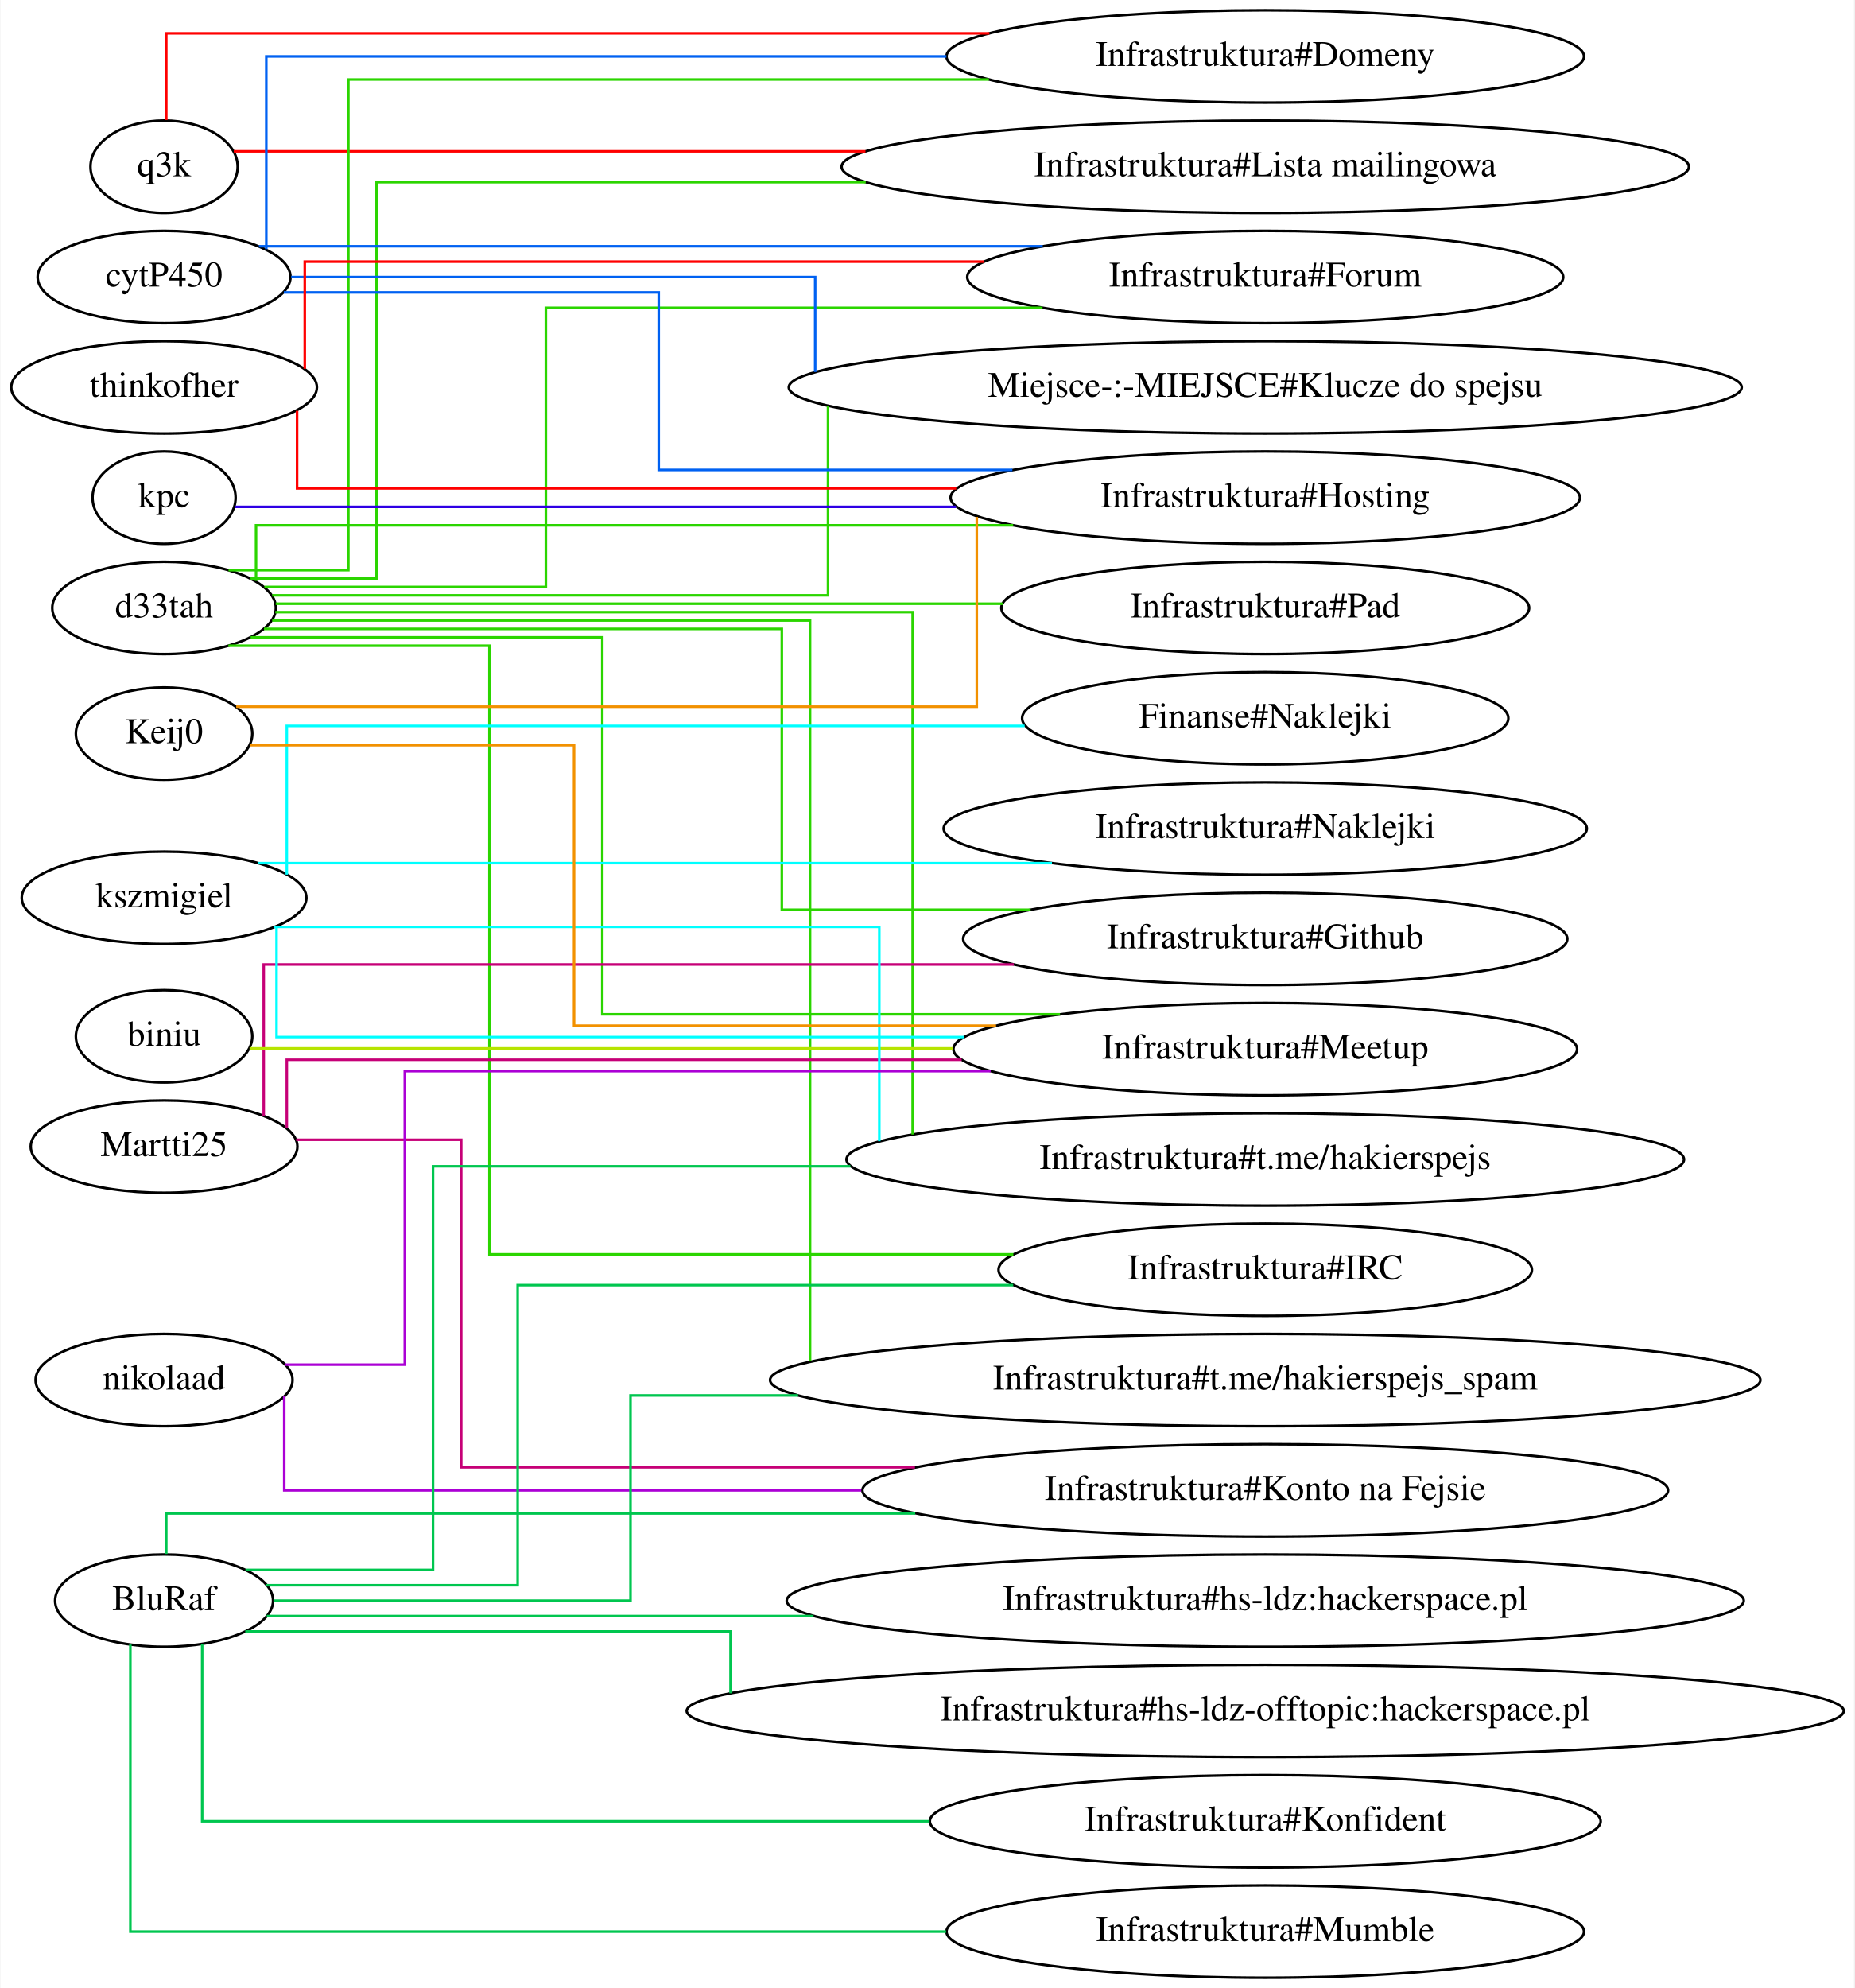
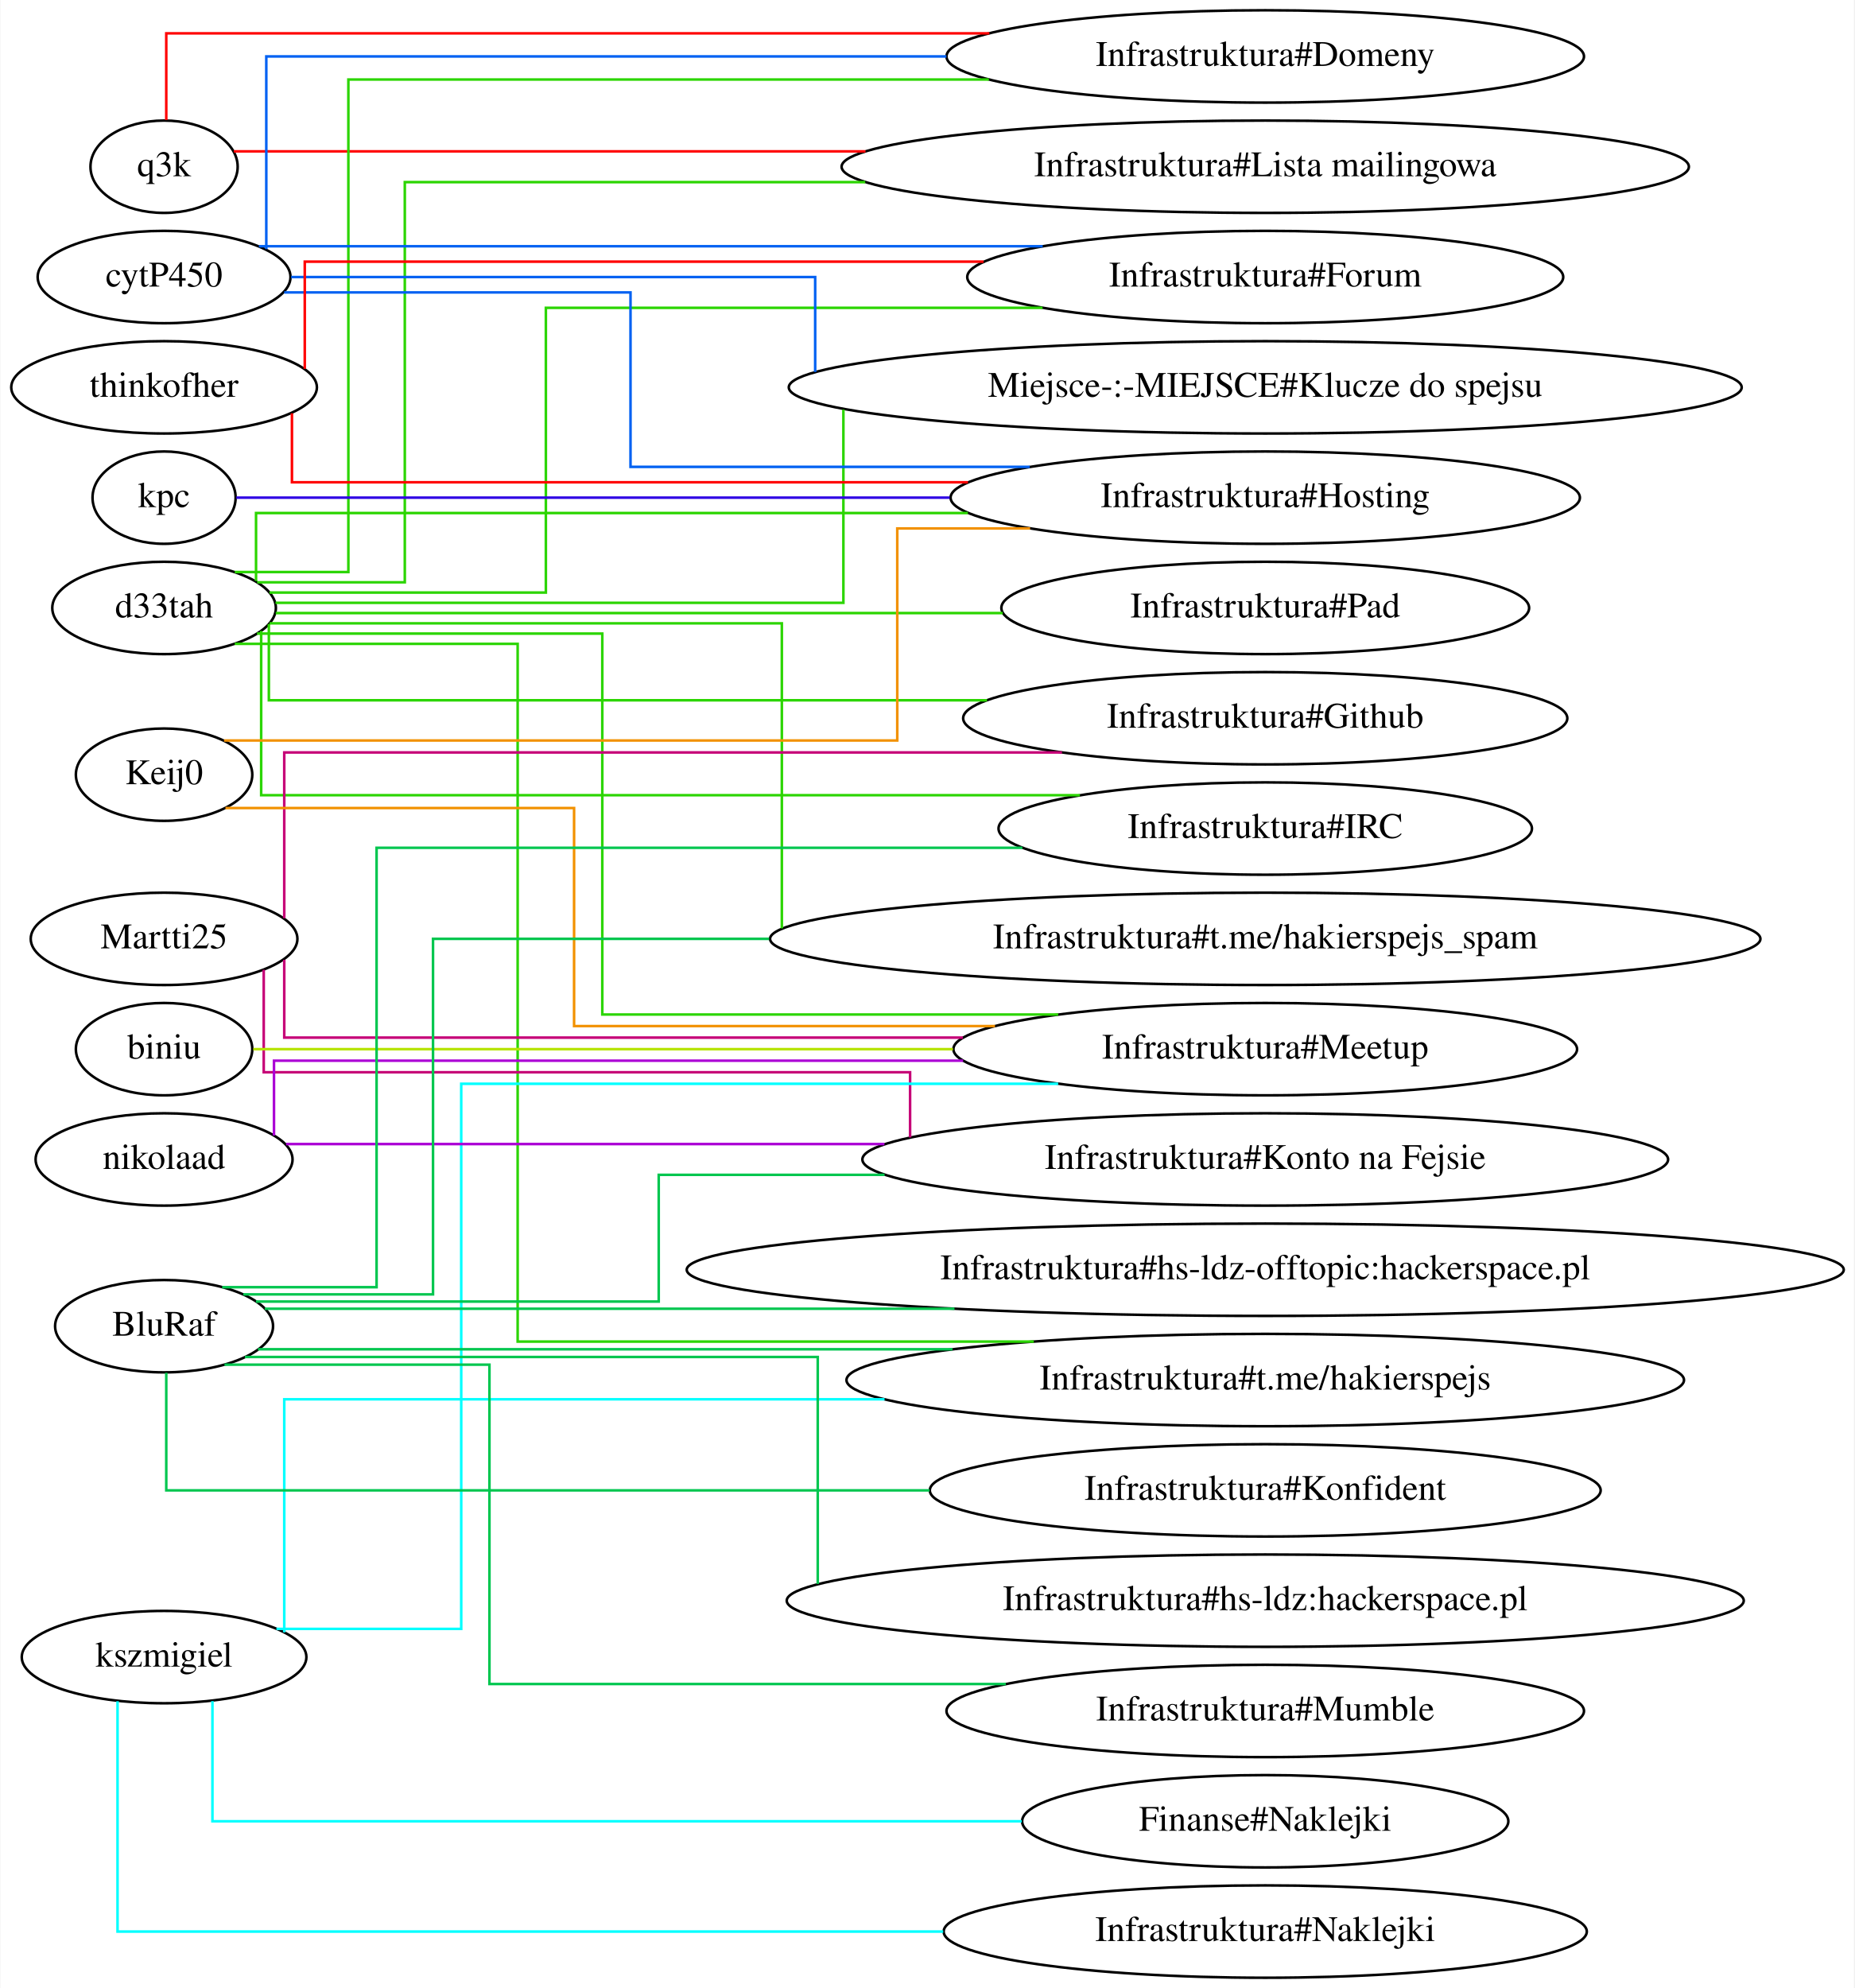
<svg xmlns="http://www.w3.org/2000/svg" width="723pt" height="775pt" viewBox="0.00 0.00 722.65 775.00">
  <g id="graph0" class="graph" transform="scale(1 1) rotate(0) translate(4 771)">
    <polygon fill="#ffffff" stroke="transparent" points="-4,4 -4,-771 718.649,-771 718.649,4 -4,4" />
    <g id="node1" class="node">
      <ellipse fill="none" stroke="#000000" cx="59.795" cy="-706" rx="28.695" ry="18" />
      <text text-anchor="middle" x="59.795" y="-702.3" font-family="Times,serif" font-size="14.00" fill="#000000">q3k</text>
    </g>
    <g id="node2" class="node">
+       <ellipse fill="none" stroke="#000000" cx="489.119" cy="-706" rx="165.171" ry="18" />
+       <text text-anchor="middle" x="489.119" y="-702.3" font-family="Times,serif" font-size="14.00" fill="#000000">Infrastruktura#Lista mailingowa</text>
+     </g>
+     <g id="edge1" class="edge">
+       <path fill="none" stroke="#ff0000" d="M86.977,-712C135.915,-712 242.234,-712 333.265,-712" />
+     </g>
+     <g id="node3" class="node">
      <ellipse fill="none" stroke="#000000" cx="489.119" cy="-749" rx="124.278" ry="18" />
      <text text-anchor="middle" x="489.119" y="-745.3" font-family="Times,serif" font-size="14.00" fill="#000000">Infrastruktura#Domeny</text>
    </g>
-     <g id="edge1" class="edge">
+     <g id="edge2" class="edge">
      <path fill="none" stroke="#ff0000" d="M60.649,-724.187C60.649,-739.182 60.649,-758 60.649,-758 60.649,-758 254.63,-758 381.551,-758" />
-     </g>
-     <g id="node3" class="node">
-       <ellipse fill="none" stroke="#000000" cx="489.119" cy="-706" rx="165.171" ry="18" />
-       <text text-anchor="middle" x="489.119" y="-702.3" font-family="Times,serif" font-size="14.00" fill="#000000">Infrastruktura#Lista mailingowa</text>
-     </g>
-     <g id="edge2" class="edge">
-       <path fill="none" stroke="#ff0000" d="M86.977,-712C135.915,-712 242.234,-712 333.265,-712" />
    </g>
    <g id="node4" class="node">
      <ellipse fill="none" stroke="#000000" cx="59.795" cy="-534" rx="43.592" ry="18" />
      <text text-anchor="middle" x="59.795" y="-530.3" font-family="Times,serif" font-size="14.00" fill="#000000">d33tah</text>
    </g>
-     <g id="edge7" class="edge">
-       <path fill="none" stroke="#2bd500" d="M84.926,-548.727C105.647,-548.727 131.649,-548.727 131.649,-548.727 131.649,-548.727 131.649,-740 131.649,-740 131.649,-740 276.127,-740 381.382,-740" />
-     </g>
-     <g id="edge13" class="edge">
-       <path fill="none" stroke="#2bd500" d="M93.495,-545.455C116.434,-545.455 142.649,-545.455 142.649,-545.455 142.649,-545.455 142.649,-700 142.649,-700 142.649,-700 241.333,-700 333.368,-700" />
+     <g id="edge10" class="edge">
+       <path fill="none" stroke="#2bd500" d="M96.081,-544C122.492,-544 153.649,-544 153.649,-544 153.649,-544 153.649,-700 153.649,-700 153.649,-700 245.564,-700 333.17,-700" />
+     </g>
+     <g id="edge4" class="edge">
+       <path fill="none" stroke="#2bd500" d="M87.37,-548C107.633,-548 131.649,-548 131.649,-548 131.649,-548 131.649,-740 131.649,-740 131.649,-740 276.127,-740 381.382,-740" />
    </g>
    <g id="node5" class="node">
-       <ellipse fill="none" stroke="#000000" cx="489.119" cy="-319" rx="163.271" ry="18" />
-       <text text-anchor="middle" x="489.119" y="-315.3" font-family="Times,serif" font-size="14.00" fill="#000000">Infrastruktura#t.me/hakierspejs</text>
+       <ellipse fill="none" stroke="#000000" cx="489.119" cy="-448" rx="103.981" ry="18" />
+       <text text-anchor="middle" x="489.119" y="-444.3" font-family="Times,serif" font-size="14.00" fill="#000000">Infrastruktura#IRC</text>
    </g>
    <g id="edge3" class="edge">
-       <path fill="none" stroke="#2bd500" d="M103.173,-532.364C184.475,-532.364 351.649,-532.364 351.649,-532.364 351.649,-532.364 351.649,-370.462 351.649,-328.722" />
+       <path fill="none" stroke="#2bd500" d="M97.649,-525.049C97.649,-505.556 97.649,-461 97.649,-461 97.649,-461 303.748,-461 416.861,-461" />
    </g>
    <g id="node6" class="node">
-       <ellipse fill="none" stroke="#000000" cx="489.119" cy="-276" rx="103.981" ry="18" />
-       <text text-anchor="middle" x="489.119" y="-272.3" font-family="Times,serif" font-size="14.00" fill="#000000">Infrastruktura#IRC</text>
-     </g>
-     <g id="edge4" class="edge">
-       <path fill="none" stroke="#2bd500" d="M84.857,-519.273C121.826,-519.273 186.649,-519.273 186.649,-519.273 186.649,-519.273 186.649,-282 186.649,-282 186.649,-282 302.597,-282 390.916,-282" />
+       <ellipse fill="none" stroke="#000000" cx="489.119" cy="-663" rx="116.18" ry="18" />
+       <text text-anchor="middle" x="489.119" y="-659.3" font-family="Times,serif" font-size="14.00" fill="#000000">Infrastruktura#Forum</text>
+     </g>
+     <g id="edge5" class="edge">
+       <path fill="none" stroke="#2bd500" d="M100.864,-540C144.924,-540 208.649,-540 208.649,-540 208.649,-540 208.649,-651 208.649,-651 208.649,-651 319.926,-651 402.298,-651" />
    </g>
    <g id="node7" class="node">
      <ellipse fill="none" stroke="#000000" cx="489.119" cy="-620" rx="185.767" ry="18" />
      <text text-anchor="middle" x="489.119" y="-616.3" font-family="Times,serif" font-size="14.00" fill="#000000">Miejsce-:-MIEJSCE#Klucze do spejsu</text>
    </g>
-     <g id="edge5" class="edge">
-       <path fill="none" stroke="#2bd500" d="M101.96,-538.909C175.31,-538.909 318.649,-538.909 318.649,-538.909 318.649,-538.909 318.649,-592.958 318.649,-612.804" />
+     <g id="edge6" class="edge">
+       <path fill="none" stroke="#2bd500" d="M103.234,-536C178.372,-536 324.649,-536 324.649,-536 324.649,-536 324.649,-589.865 324.649,-611.327" />
    </g>
    <g id="node8" class="node">
-       <ellipse fill="none" stroke="#000000" cx="489.119" cy="-233" rx="193.066" ry="18" />
-       <text text-anchor="middle" x="489.119" y="-229.3" font-family="Times,serif" font-size="14.00" fill="#000000">Infrastruktura#t.me/hakierspejs_spam</text>
-     </g>
-     <g id="edge6" class="edge">
-       <path fill="none" stroke="#2bd500" d="M101.95,-529.091C173.646,-529.091 311.649,-529.091 311.649,-529.091 311.649,-529.091 311.649,-285.915 311.649,-240.319" />
+       <ellipse fill="none" stroke="#000000" cx="489.119" cy="-233" rx="163.271" ry="18" />
+       <text text-anchor="middle" x="489.119" y="-229.3" font-family="Times,serif" font-size="14.00" fill="#000000">Infrastruktura#t.me/hakierspejs</text>
+     </g>
+     <g id="edge7" class="edge">
+       <path fill="none" stroke="#2bd500" d="M87.36,-520C127.59,-520 197.649,-520 197.649,-520 197.649,-520 197.649,-248 197.649,-248 197.649,-248 313.291,-248 398.892,-248" />
    </g>
    <g id="node9" class="node">
-       <ellipse fill="none" stroke="#000000" cx="489.119" cy="-663" rx="116.18" ry="18" />
-       <text text-anchor="middle" x="489.119" y="-659.3" font-family="Times,serif" font-size="14.00" fill="#000000">Infrastruktura#Forum</text>
-     </g>
-     <g id="edge8" class="edge">
-       <path fill="none" stroke="#2bd500" d="M98.904,-542.182C143.008,-542.182 208.649,-542.182 208.649,-542.182 208.649,-542.182 208.649,-651 208.649,-651 208.649,-651 319.926,-651 402.298,-651" />
-     </g>
-     <g id="node10" class="node">
      <ellipse fill="none" stroke="#000000" cx="489.119" cy="-534" rx="102.882" ry="18" />
      <text text-anchor="middle" x="489.119" y="-530.3" font-family="Times,serif" font-size="14.00" fill="#000000">Infrastruktura#Pad</text>
    </g>
+     <g id="edge8" class="edge">
+       <path fill="none" stroke="#2bd500" d="M103.323,-532C169.302,-532 296.487,-532 386.772,-532" />
+     </g>
+     <g id="node10" class="node">
+       <ellipse fill="none" stroke="#000000" cx="489.119" cy="-362" rx="121.578" ry="18" />
+       <text text-anchor="middle" x="489.119" y="-358.3" font-family="Times,serif" font-size="14.00" fill="#000000">Infrastruktura#Meetup</text>
+     </g>
    <g id="edge9" class="edge">
-       <path fill="none" stroke="#2bd500" d="M103.323,-535.636C169.302,-535.636 296.487,-535.636 386.772,-535.636" />
+       <path fill="none" stroke="#2bd500" d="M96.029,-524C146.181,-524 230.649,-524 230.649,-524 230.649,-524 230.649,-375.5 230.649,-375.5 230.649,-375.5 332.563,-375.5 408.401,-375.5" />
    </g>
    <g id="node11" class="node">
+       <ellipse fill="none" stroke="#000000" cx="489.119" cy="-491" rx="117.779" ry="18" />
+       <text text-anchor="middle" x="489.119" y="-487.3" font-family="Times,serif" font-size="14.00" fill="#000000">Infrastruktura#Github</text>
+     </g>
+     <g id="edge11" class="edge">
+       <path fill="none" stroke="#2bd500" d="M100.649,-527.729C100.649,-517.415 100.649,-498 100.649,-498 100.649,-498 265.716,-498 380.651,-498" />
+     </g>
+     <g id="node12" class="node">
+       <ellipse fill="none" stroke="#000000" cx="489.119" cy="-405" rx="193.066" ry="18" />
+       <text text-anchor="middle" x="489.119" y="-401.3" font-family="Times,serif" font-size="14.00" fill="#000000">Infrastruktura#t.me/hakierspejs_spam</text>
+     </g>
+     <g id="edge12" class="edge">
+       <path fill="none" stroke="#2bd500" d="M100.925,-528C169.716,-528 300.649,-528 300.649,-528 300.649,-528 300.649,-430.435 300.649,-409.092" />
+     </g>
+     <g id="node13" class="node">
      <ellipse fill="none" stroke="#000000" cx="489.119" cy="-577" rx="122.678" ry="18" />
      <text text-anchor="middle" x="489.119" y="-573.3" font-family="Times,serif" font-size="14.00" fill="#000000">Infrastruktura#Hosting</text>
    </g>
-     <g id="edge10" class="edge">
-       <path fill="none" stroke="#2bd500" d="M95.649,-544.543C95.649,-553.934 95.649,-566.2 95.649,-566.2 95.649,-566.2 274.302,-566.2 390.845,-566.2" />
-     </g>
-     <g id="node12" class="node">
-       <ellipse fill="none" stroke="#000000" cx="489.119" cy="-362" rx="121.578" ry="18" />
-       <text text-anchor="middle" x="489.119" y="-358.3" font-family="Times,serif" font-size="14.00" fill="#000000">Infrastruktura#Meetup</text>
-     </g>
-     <g id="edge11" class="edge">
-       <path fill="none" stroke="#2bd500" d="M93.55,-522.545C143.342,-522.545 230.649,-522.545 230.649,-522.545 230.649,-522.545 230.649,-375.571 230.649,-375.571 230.649,-375.571 333.198,-375.571 409.108,-375.571" />
-     </g>
-     <g id="node13" class="node">
-       <ellipse fill="none" stroke="#000000" cx="489.119" cy="-405" rx="117.779" ry="18" />
-       <text text-anchor="middle" x="489.119" y="-401.3" font-family="Times,serif" font-size="14.00" fill="#000000">Infrastruktura#Github</text>
-     </g>
-     <g id="edge12" class="edge">
-       <path fill="none" stroke="#2bd500" d="M98.76,-525.818C166.927,-525.818 300.649,-525.818 300.649,-525.818 300.649,-525.818 300.649,-416.333 300.649,-416.333 300.649,-416.333 349.625,-416.333 397.645,-416.333" />
+     <g id="edge13" class="edge">
+       <path fill="none" stroke="#2bd500" d="M95.649,-544.504C95.649,-555.443 95.649,-571 95.649,-571 95.649,-571 257.13,-571 373.193,-571" />
    </g>
    <g id="node14" class="node">
      <ellipse fill="none" stroke="#000000" cx="59.795" cy="-663" rx="49.291" ry="18" />
      <text text-anchor="middle" x="59.795" y="-659.3" font-family="Times,serif" font-size="14.00" fill="#000000">cytP450</text>
    </g>
+     <g id="edge16" class="edge">
+       <path fill="none" stroke="#0061f2" d="M99.649,-673.892C99.649,-697.033 99.649,-749 99.649,-749 99.649,-749 250.837,-749 364.818,-749" />
+     </g>
+     <g id="edge17" class="edge">
+       <path fill="none" stroke="#0061f2" d="M96.77,-675C164.196,-675 308.786,-675 402.353,-675" />
+     </g>
    <g id="edge14" class="edge">
-       <path fill="none" stroke="#0061f2" d="M99.649,-673.892C99.649,-697.033 99.649,-749 99.649,-749 99.649,-749 250.837,-749 364.818,-749" />
-     </g>
-     <g id="edge16" class="edge">
      <path fill="none" stroke="#0061f2" d="M109.343,-663C183.219,-663 313.649,-663 313.649,-663 313.649,-663 313.649,-637.794 313.649,-625.979" />
    </g>
    <g id="edge15" class="edge">
-       <path fill="none" stroke="#0061f2" d="M96.77,-675C164.196,-675 308.786,-675 402.353,-675" />
-     </g>
-     <g id="edge17" class="edge">
-       <path fill="none" stroke="#0061f2" d="M106.479,-657C163.555,-657 252.649,-657 252.649,-657 252.649,-657 252.649,-587.8 252.649,-587.8 252.649,-587.8 325.662,-587.8 390.547,-587.8" />
+       <path fill="none" stroke="#0061f2" d="M106.627,-657C160.509,-657 241.649,-657 241.649,-657 241.649,-657 241.649,-589 241.649,-589 241.649,-589 326.895,-589 397.322,-589" />
    </g>
    <g id="node15" class="node">
-       <ellipse fill="none" stroke="#000000" cx="59.795" cy="-324" rx="51.991" ry="18" />
-       <text text-anchor="middle" x="59.795" y="-320.3" font-family="Times,serif" font-size="14.00" fill="#000000">Martti25</text>
+       <ellipse fill="none" stroke="#000000" cx="59.795" cy="-405" rx="51.991" ry="18" />
+       <text text-anchor="middle" x="59.795" y="-401.3" font-family="Times,serif" font-size="14.00" fill="#000000">Martti25</text>
    </g>
    <g id="edge19" class="edge">
-       <path fill="none" stroke="#c60077" d="M107.649,-331.18C107.649,-341.119 107.649,-357.857 107.649,-357.857 107.649,-357.857 258.764,-357.857 370.772,-357.857" />
+       <path fill="none" stroke="#c60077" d="M106.649,-396.835C106.649,-385.534 106.649,-366.5 106.649,-366.5 106.649,-366.5 258.866,-366.5 371.245,-366.5" />
+     </g>
+     <g id="edge18" class="edge">
+       <path fill="none" stroke="#c60077" d="M106.649,-413.054C106.649,-431.974 106.649,-477.667 106.649,-477.667 106.649,-477.667 297.844,-477.667 409.871,-477.667" />
+     </g>
+     <g id="node16" class="node">
+       <ellipse fill="none" stroke="#000000" cx="489.119" cy="-319" rx="157.072" ry="18" />
+       <text text-anchor="middle" x="489.119" y="-315.3" font-family="Times,serif" font-size="14.00" fill="#000000">Infrastruktura#Konto na Fejsie</text>
    </g>
    <g id="edge20" class="edge">
-       <path fill="none" stroke="#c60077" d="M98.649,-336.044C98.649,-356.301 98.649,-395 98.649,-395 98.649,-395 275.427,-395 391.091,-395" />
-     </g>
-     <g id="node16" class="node">
-       <ellipse fill="none" stroke="#000000" cx="489.119" cy="-190" rx="157.072" ry="18" />
-       <text text-anchor="middle" x="489.119" y="-186.3" font-family="Times,serif" font-size="14.00" fill="#000000">Infrastruktura#Konto na Fejsie</text>
-     </g>
-     <g id="edge18" class="edge">
-       <path fill="none" stroke="#c60077" d="M111.285,-326.667C142.227,-326.667 175.649,-326.667 175.649,-326.667 175.649,-326.667 175.649,-199 175.649,-199 175.649,-199 268.065,-199 352.539,-199" />
+       <path fill="none" stroke="#c60077" d="M98.649,-392.94C98.649,-377.578 98.649,-353 98.649,-353 98.649,-353 350.649,-353 350.649,-353 350.649,-353 350.649,-337.652 350.649,-327.58" />
    </g>
    <g id="node17" class="node">
-       <ellipse fill="none" stroke="#000000" cx="59.795" cy="-367" rx="34.394" ry="18" />
-       <text text-anchor="middle" x="59.795" y="-363.3" font-family="Times,serif" font-size="14.00" fill="#000000">biniu</text>
+       <ellipse fill="none" stroke="#000000" cx="59.795" cy="-362" rx="34.394" ry="18" />
+       <text text-anchor="middle" x="59.795" y="-358.3" font-family="Times,serif" font-size="14.00" fill="#000000">biniu</text>
    </g>
    <g id="edge21" class="edge">
-       <path fill="none" stroke="#b6e400" d="M93.126,-362.286C151.245,-362.286 273.851,-362.286 367.338,-362.286" />
+       <path fill="none" stroke="#b6e400" d="M94.564,-362C153.254,-362 274.638,-362 367.364,-362" />
    </g>
    <g id="node18" class="node">
-       <ellipse fill="none" stroke="#000000" cx="59.795" cy="-421" rx="55.491" ry="18" />
-       <text text-anchor="middle" x="59.795" y="-417.3" font-family="Times,serif" font-size="14.00" fill="#000000">kszmigiel</text>
+       <ellipse fill="none" stroke="#000000" cx="59.795" cy="-125" rx="55.491" ry="18" />
+       <text text-anchor="middle" x="59.795" y="-121.3" font-family="Times,serif" font-size="14.00" fill="#000000">kszmigiel</text>
+     </g>
+     <g id="edge22" class="edge">
+       <path fill="none" stroke="#00ffff" d="M106.649,-134.636C106.649,-159.791 106.649,-225.5 106.649,-225.5 106.649,-225.5 233.189,-225.5 340.699,-225.5" />
+     </g>
+     <g id="edge24" class="edge">
+       <path fill="none" stroke="#00ffff" d="M103.594,-136C136.402,-136 175.649,-136 175.649,-136 175.649,-136 175.649,-348.5 175.649,-348.5 175.649,-348.5 315.514,-348.5 408.393,-348.5" />
+     </g>
+     <g id="node19" class="node">
+       <ellipse fill="none" stroke="#000000" cx="489.119" cy="-61" rx="94.783" ry="18" />
+       <text text-anchor="middle" x="489.119" y="-57.3" font-family="Times,serif" font-size="14.00" fill="#000000">Finanse#Naklejki</text>
    </g>
    <g id="edge23" class="edge">
-       <path fill="none" stroke="#00ffff" d="M102.755,-409.667C180.976,-409.667 338.649,-409.667 338.649,-409.667 338.649,-409.667 338.649,-347.488 338.649,-326.115" />
-     </g>
-     <g id="edge24" class="edge">
-       <path fill="none" stroke="#00ffff" d="M103.649,-410.014C103.649,-394.152 103.649,-366.714 103.649,-366.714 103.649,-366.714 258.25,-366.714 371.634,-366.714" />
-     </g>
-     <g id="node19" class="node">
-       <ellipse fill="none" stroke="#000000" cx="489.119" cy="-448" rx="125.378" ry="18" />
-       <text text-anchor="middle" x="489.119" y="-444.3" font-family="Times,serif" font-size="14.00" fill="#000000">Infrastruktura#Naklejki</text>
-     </g>
-     <g id="edge22" class="edge">
-       <path fill="none" stroke="#00ffff" d="M96.399,-434.5C164.532,-434.5 312.371,-434.5 405.96,-434.5" />
+       <path fill="none" stroke="#00ffff" d="M78.649,-107.849C78.649,-88.892 78.649,-61 78.649,-61 78.649,-61 272.936,-61 394.176,-61" />
    </g>
    <g id="node20" class="node">
-       <ellipse fill="none" stroke="#000000" cx="489.119" cy="-491" rx="94.783" ry="18" />
-       <text text-anchor="middle" x="489.119" y="-487.3" font-family="Times,serif" font-size="14.00" fill="#000000">Finanse#Naklejki</text>
+       <ellipse fill="none" stroke="#000000" cx="489.119" cy="-18" rx="125.378" ry="18" />
+       <text text-anchor="middle" x="489.119" y="-14.3" font-family="Times,serif" font-size="14.00" fill="#000000">Infrastruktura#Naklejki</text>
    </g>
    <g id="edge25" class="edge">
-       <path fill="none" stroke="#00ffff" d="M107.649,-430.036C107.649,-448.324 107.649,-488 107.649,-488 107.649,-488 282.363,-488 395.313,-488" />
+       <path fill="none" stroke="#00ffff" d="M41.649,-107.809C41.649,-77.562 41.649,-18 41.649,-18 41.649,-18 231.217,-18 363.581,-18" />
    </g>
    <g id="node21" class="node">
-       <ellipse fill="none" stroke="#000000" cx="59.795" cy="-233" rx="50.091" ry="18" />
-       <text text-anchor="middle" x="59.795" y="-229.3" font-family="Times,serif" font-size="14.00" fill="#000000">nikolaad</text>
+       <ellipse fill="none" stroke="#000000" cx="59.795" cy="-319" rx="50.091" ry="18" />
+       <text text-anchor="middle" x="59.795" y="-315.3" font-family="Times,serif" font-size="14.00" fill="#000000">nikolaad</text>
    </g>
    <g id="edge26" class="edge">
-       <path fill="none" stroke="#ab00d5" d="M106.997,-239C130.369,-239 153.649,-239 153.649,-239 153.649,-239 153.649,-353.429 153.649,-353.429 153.649,-353.429 283.875,-353.429 382.052,-353.429" />
+       <path fill="none" stroke="#ab00d5" d="M102.649,-328.32C102.649,-339.714 102.649,-357.5 102.649,-357.5 102.649,-357.5 257.651,-357.5 371.329,-357.5" />
    </g>
    <g id="edge27" class="edge">
-       <path fill="none" stroke="#ab00d5" d="M106.649,-226.655C106.649,-214.694 106.649,-190 106.649,-190 106.649,-190 226.199,-190 331.622,-190" />
+       <path fill="none" stroke="#ab00d5" d="M107.38,-325C163.379,-325 259.078,-325 340.644,-325" />
    </g>
    <g id="node22" class="node">
-       <ellipse fill="none" stroke="#000000" cx="59.795" cy="-485" rx="34.394" ry="18" />
-       <text text-anchor="middle" x="59.795" y="-481.3" font-family="Times,serif" font-size="14.00" fill="#000000">Keij0</text>
+       <ellipse fill="none" stroke="#000000" cx="59.795" cy="-469" rx="34.394" ry="18" />
+       <text text-anchor="middle" x="59.795" y="-465.3" font-family="Times,serif" font-size="14.00" fill="#000000">Keij0</text>
    </g>
    <g id="edge29" class="edge">
-       <path fill="none" stroke="#f29100" d="M87.913,-495.5C165.46,-495.5 376.649,-495.5 376.649,-495.5 376.649,-495.5 376.649,-549.303 376.649,-569.479" />
+       <path fill="none" stroke="#f29100" d="M83.727,-456C128.321,-456 219.649,-456 219.649,-456 219.649,-456 219.649,-371 219.649,-371 219.649,-371 308.199,-371 383.777,-371" />
    </g>
    <g id="edge28" class="edge">
-       <path fill="none" stroke="#f29100" d="M93.305,-480.5C140.18,-480.5 219.649,-480.5 219.649,-480.5 219.649,-480.5 219.649,-371.143 219.649,-371.143 219.649,-371.143 308.501,-371.143 384.164,-371.143" />
+       <path fill="none" stroke="#f29100" d="M83.187,-482.333C151.458,-482.333 345.649,-482.333 345.649,-482.333 345.649,-482.333 345.649,-565 345.649,-565 345.649,-565 369.327,-565 397.445,-565" />
    </g>
    <g id="node23" class="node">
-       <ellipse fill="none" stroke="#000000" cx="59.795" cy="-147" rx="42.494" ry="18" />
-       <text text-anchor="middle" x="59.795" y="-143.3" font-family="Times,serif" font-size="14.00" fill="#000000">BluRaf</text>
+       <ellipse fill="none" stroke="#000000" cx="59.795" cy="-254" rx="42.494" ry="18" />
+       <text text-anchor="middle" x="59.795" y="-250.3" font-family="Times,serif" font-size="14.00" fill="#000000">BluRaf</text>
+     </g>
+     <g id="edge31" class="edge">
+       <path fill="none" stroke="#00c64f" d="M82.435,-269.2C106.967,-269.2 142.649,-269.2 142.649,-269.2 142.649,-269.2 142.649,-440.5 142.649,-440.5 142.649,-440.5 291.861,-440.5 394.445,-440.5" />
+     </g>
+     <g id="edge34" class="edge">
+       <path fill="none" stroke="#00c64f" d="M96.399,-245C155.712,-245 275.428,-245 367.173,-245" />
+     </g>
+     <g id="edge37" class="edge">
+       <path fill="none" stroke="#00c64f" d="M90.687,-266.4C121.617,-266.4 164.649,-266.4 164.649,-266.4 164.649,-266.4 164.649,-405 164.649,-405 164.649,-405 226.202,-405 295.688,-405" />
+     </g>
+     <g id="edge36" class="edge">
+       <path fill="none" stroke="#00c64f" d="M95.617,-263.6C151.389,-263.6 252.649,-263.6 252.649,-263.6 252.649,-263.6 252.649,-313 252.649,-313 252.649,-313 293.192,-313 340.702,-313" />
+     </g>
+     <g id="node24" class="node">
+       <ellipse fill="none" stroke="#000000" cx="489.119" cy="-104" rx="124.278" ry="18" />
+       <text text-anchor="middle" x="489.119" y="-100.3" font-family="Times,serif" font-size="14.00" fill="#000000">Infrastruktura#Mumble</text>
+     </g>
+     <g id="edge30" class="edge">
+       <path fill="none" stroke="#00c64f" d="M83.358,-239C120.043,-239 186.649,-239 186.649,-239 186.649,-239 186.649,-114.5 186.649,-114.5 186.649,-114.5 300.05,-114.5 387.981,-114.5" />
+     </g>
+     <g id="node25" class="node">
+       <ellipse fill="none" stroke="#000000" cx="489.119" cy="-276" rx="225.56" ry="18" />
+       <text text-anchor="middle" x="489.119" y="-272.3" font-family="Times,serif" font-size="14.00" fill="#000000">Infrastruktura#hs-ldz-offtopic:hackerspace.pl</text>
    </g>
    <g id="edge32" class="edge">
-       <path fill="none" stroke="#00c64f" d="M91.539,-159C122.4,-159 164.649,-159 164.649,-159 164.649,-159 164.649,-316.333 164.649,-316.333 164.649,-316.333 246.084,-316.333 327.36,-316.333" />
+       <path fill="none" stroke="#00c64f" d="M99.032,-260.8C159.373,-260.8 277.45,-260.8 367.961,-260.8" />
+     </g>
+     <g id="node26" class="node">
+       <ellipse fill="none" stroke="#000000" cx="489.119" cy="-190" rx="130.777" ry="18" />
+       <text text-anchor="middle" x="489.119" y="-186.3" font-family="Times,serif" font-size="14.00" fill="#000000">Infrastruktura#Konfident</text>
    </g>
    <g id="edge33" class="edge">
-       <path fill="none" stroke="#00c64f" d="M99.668,-153C140.382,-153 197.649,-153 197.649,-153 197.649,-153 197.649,-270 197.649,-270 197.649,-270 306.23,-270 390.847,-270" />
-     </g>
-     <g id="edge34" class="edge">
-       <path fill="none" stroke="#00c64f" d="M102.431,-147C156.182,-147 241.649,-147 241.649,-147 241.649,-147 241.649,-227 241.649,-227 241.649,-227 269.74,-227 306.993,-227" />
-     </g>
-     <g id="edge36" class="edge">
-       <path fill="none" stroke="#00c64f" d="M60.649,-165.194C60.649,-173.278 60.649,-181 60.649,-181 60.649,-181 227.237,-181 352.666,-181" />
-     </g>
-     <g id="node24" class="node">
-       <ellipse fill="none" stroke="#000000" cx="489.119" cy="-61" rx="130.777" ry="18" />
-       <text text-anchor="middle" x="489.119" y="-57.3" font-family="Times,serif" font-size="14.00" fill="#000000">Infrastruktura#Konfident</text>
-     </g>
-     <g id="edge30" class="edge">
-       <path fill="none" stroke="#00c64f" d="M74.649,-130.009C74.649,-104.946 74.649,-61 74.649,-61 74.649,-61 236.805,-61 358.263,-61" />
-     </g>
-     <g id="node25" class="node">
-       <ellipse fill="none" stroke="#000000" cx="489.119" cy="-18" rx="124.278" ry="18" />
-       <text text-anchor="middle" x="489.119" y="-14.3" font-family="Times,serif" font-size="14.00" fill="#000000">Infrastruktura#Mumble</text>
-     </g>
-     <g id="edge31" class="edge">
-       <path fill="none" stroke="#00c64f" d="M46.649,-129.87C46.649,-94.779 46.649,-18 46.649,-18 46.649,-18 233.818,-18 364.689,-18" />
-     </g>
-     <g id="node26" class="node">
+       <path fill="none" stroke="#00c64f" d="M60.649,-235.831C60.649,-216.91 60.649,-190 60.649,-190 60.649,-190 232.231,-190 358.236,-190" />
+     </g>
+     <g id="node27" class="node">
      <ellipse fill="none" stroke="#000000" cx="489.119" cy="-147" rx="186.567" ry="18" />
      <text text-anchor="middle" x="489.119" y="-143.3" font-family="Times,serif" font-size="14.00" fill="#000000">Infrastruktura#hs-ldz:hackerspace.pl</text>
    </g>
    <g id="edge35" class="edge">
-       <path fill="none" stroke="#00c64f" d="M99.799,-141C148.613,-141 234.381,-141 313.013,-141" />
-     </g>
-     <g id="node27" class="node">
-       <ellipse fill="none" stroke="#000000" cx="489.119" cy="-104" rx="225.56" ry="18" />
-       <text text-anchor="middle" x="489.119" y="-100.3" font-family="Times,serif" font-size="14.00" fill="#000000">Infrastruktura#hs-ldz-offtopic:hackerspace.pl</text>
-     </g>
-     <g id="edge37" class="edge">
-       <path fill="none" stroke="#00c64f" d="M91.438,-135C152.506,-135 280.649,-135 280.649,-135 280.649,-135 280.649,-120.013 280.649,-110.88" />
+       <path fill="none" stroke="#00c64f" d="M91.3,-242C159.487,-242 314.649,-242 314.649,-242 314.649,-242 314.649,-174.993 314.649,-153.53" />
    </g>
    <g id="node28" class="node">
      <ellipse fill="none" stroke="#000000" cx="59.795" cy="-577" rx="27.895" ry="18" />
      <text text-anchor="middle" x="59.795" y="-573.3" font-family="Times,serif" font-size="14.00" fill="#000000">kpc</text>
    </g>
    <g id="edge38" class="edge">
-       <path fill="none" stroke="#2e00e4" d="M87.304,-573.4C142.918,-573.4 271.663,-573.4 368.539,-573.4" />
+       <path fill="none" stroke="#2e00e4" d="M87.964,-577C143.462,-577 269.905,-577 366.11,-577" />
    </g>
    <g id="node29" class="node">
      <ellipse fill="none" stroke="#000000" cx="59.795" cy="-620" rx="59.59" ry="18" />
      <text text-anchor="middle" x="59.795" y="-616.3" font-family="Times,serif" font-size="14.00" fill="#000000">thinkofher</text>
    </g>
+     <g id="edge40" class="edge">
+       <path fill="none" stroke="#ff0000" d="M114.649,-627.23C114.649,-640.86 114.649,-669 114.649,-669 114.649,-669 268.801,-669 379.296,-669" />
+     </g>
    <g id="edge39" class="edge">
-       <path fill="none" stroke="#ff0000" d="M114.649,-627.23C114.649,-640.86 114.649,-669 114.649,-669 114.649,-669 268.801,-669 379.296,-669" />
-     </g>
-     <g id="edge40" class="edge">
-       <path fill="none" stroke="#ff0000" d="M111.649,-610.862C111.649,-599.223 111.649,-580.6 111.649,-580.6 111.649,-580.6 258.178,-580.6 368.648,-580.6" />
+       <path fill="none" stroke="#ff0000" d="M109.649,-609.89C109.649,-598.935 109.649,-583 109.649,-583 109.649,-583 261.609,-583 373.204,-583" />
    </g>
  </g>
</svg>
